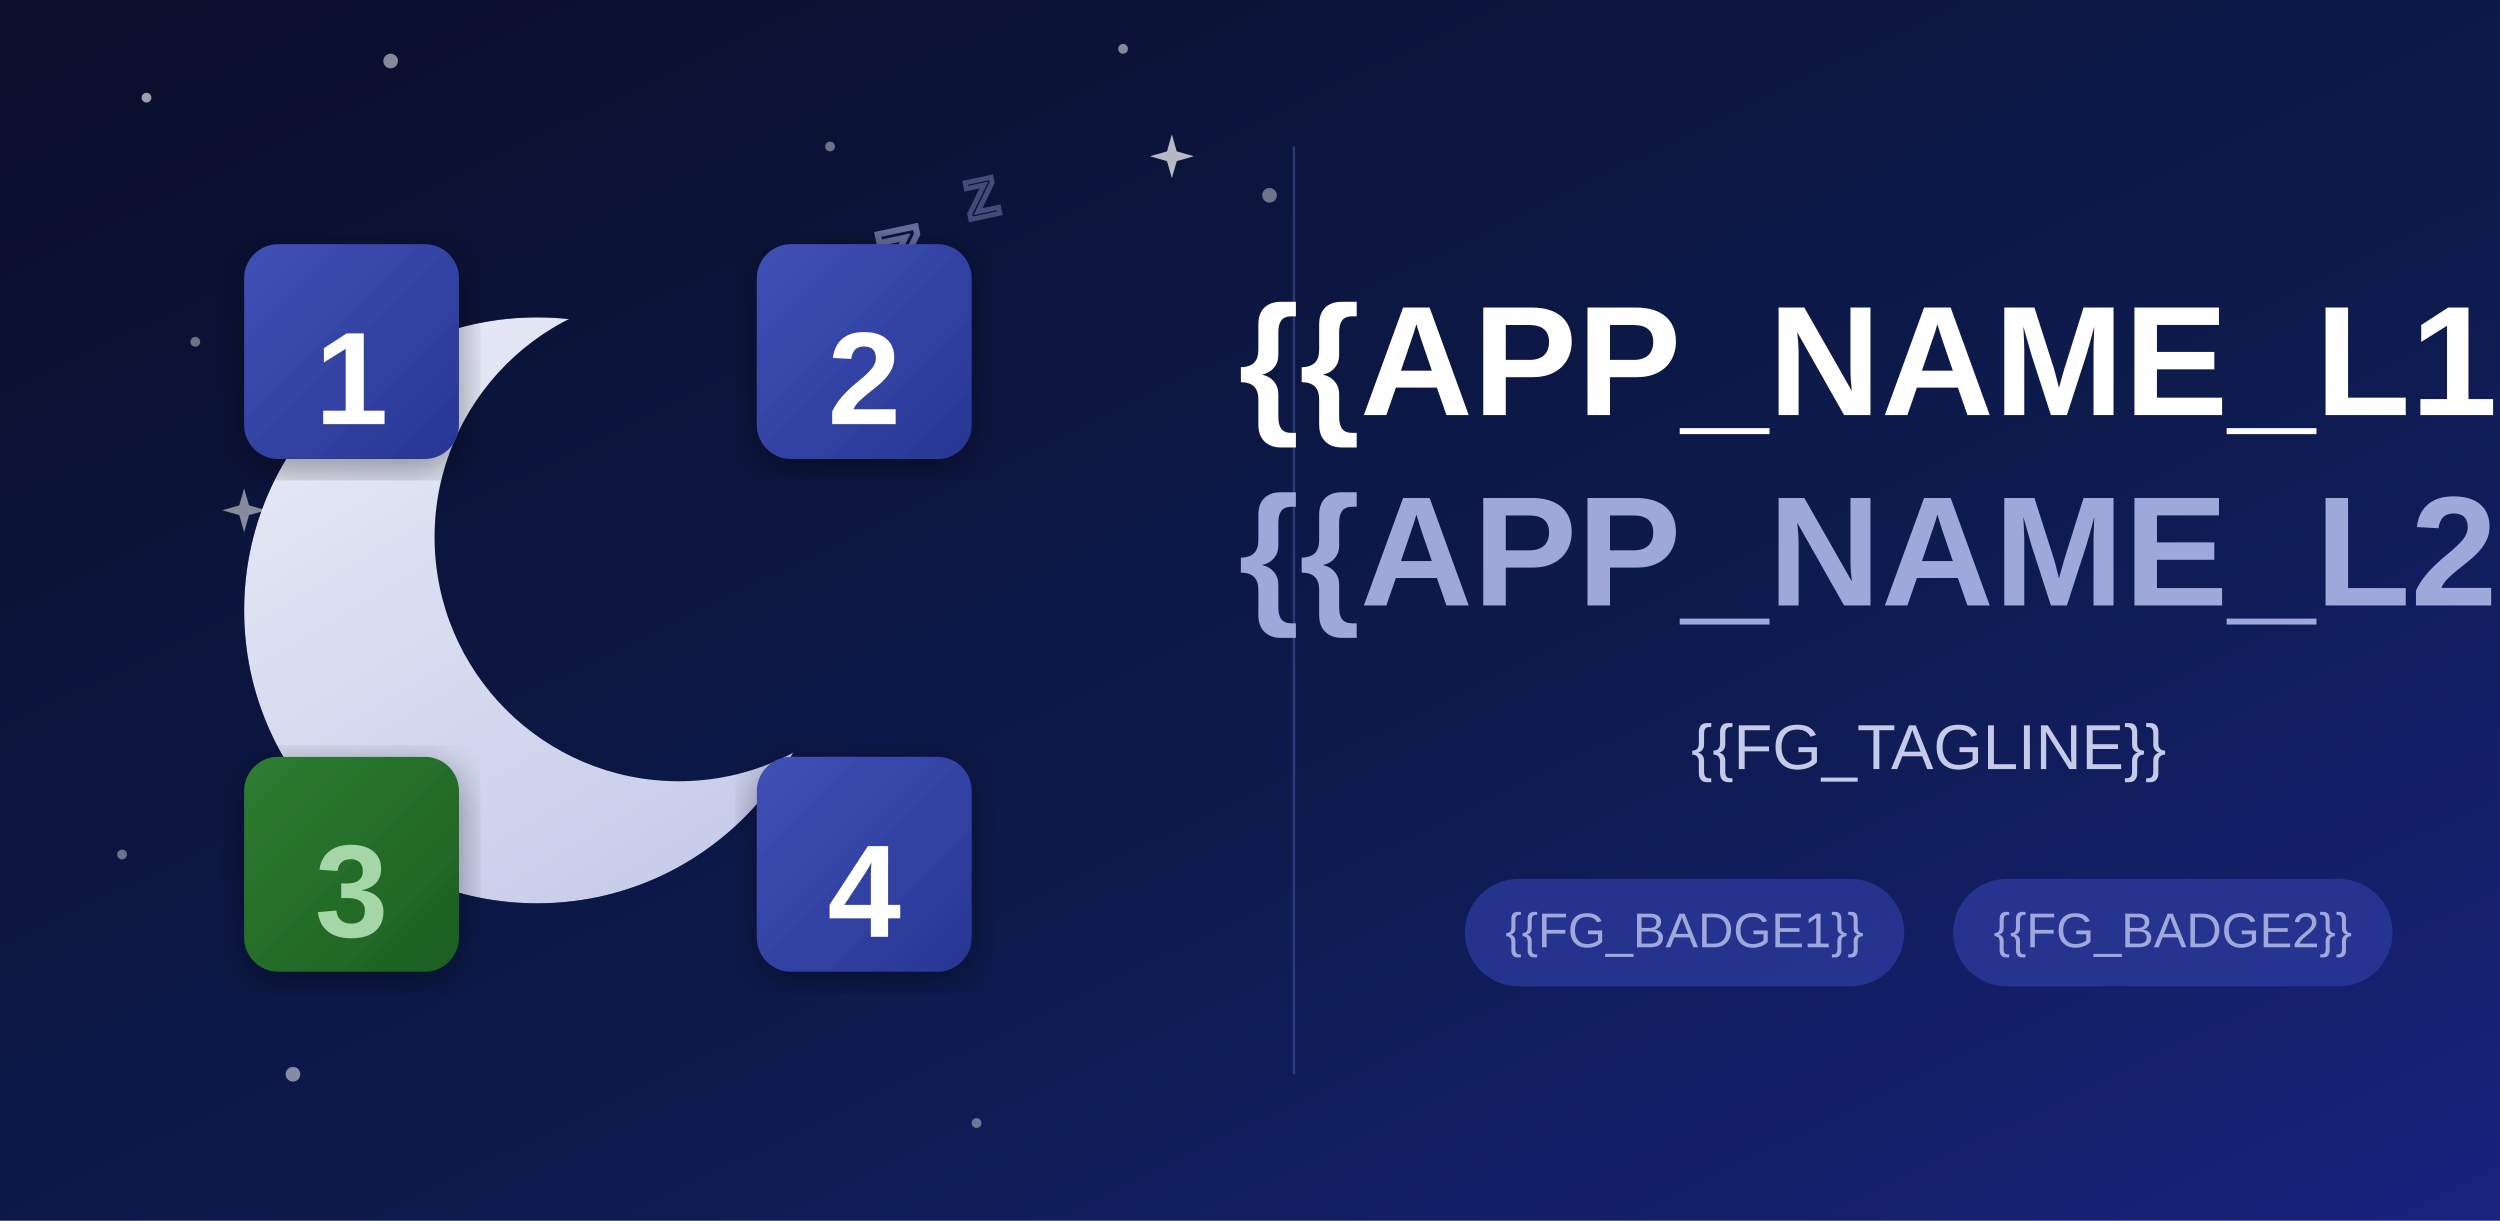
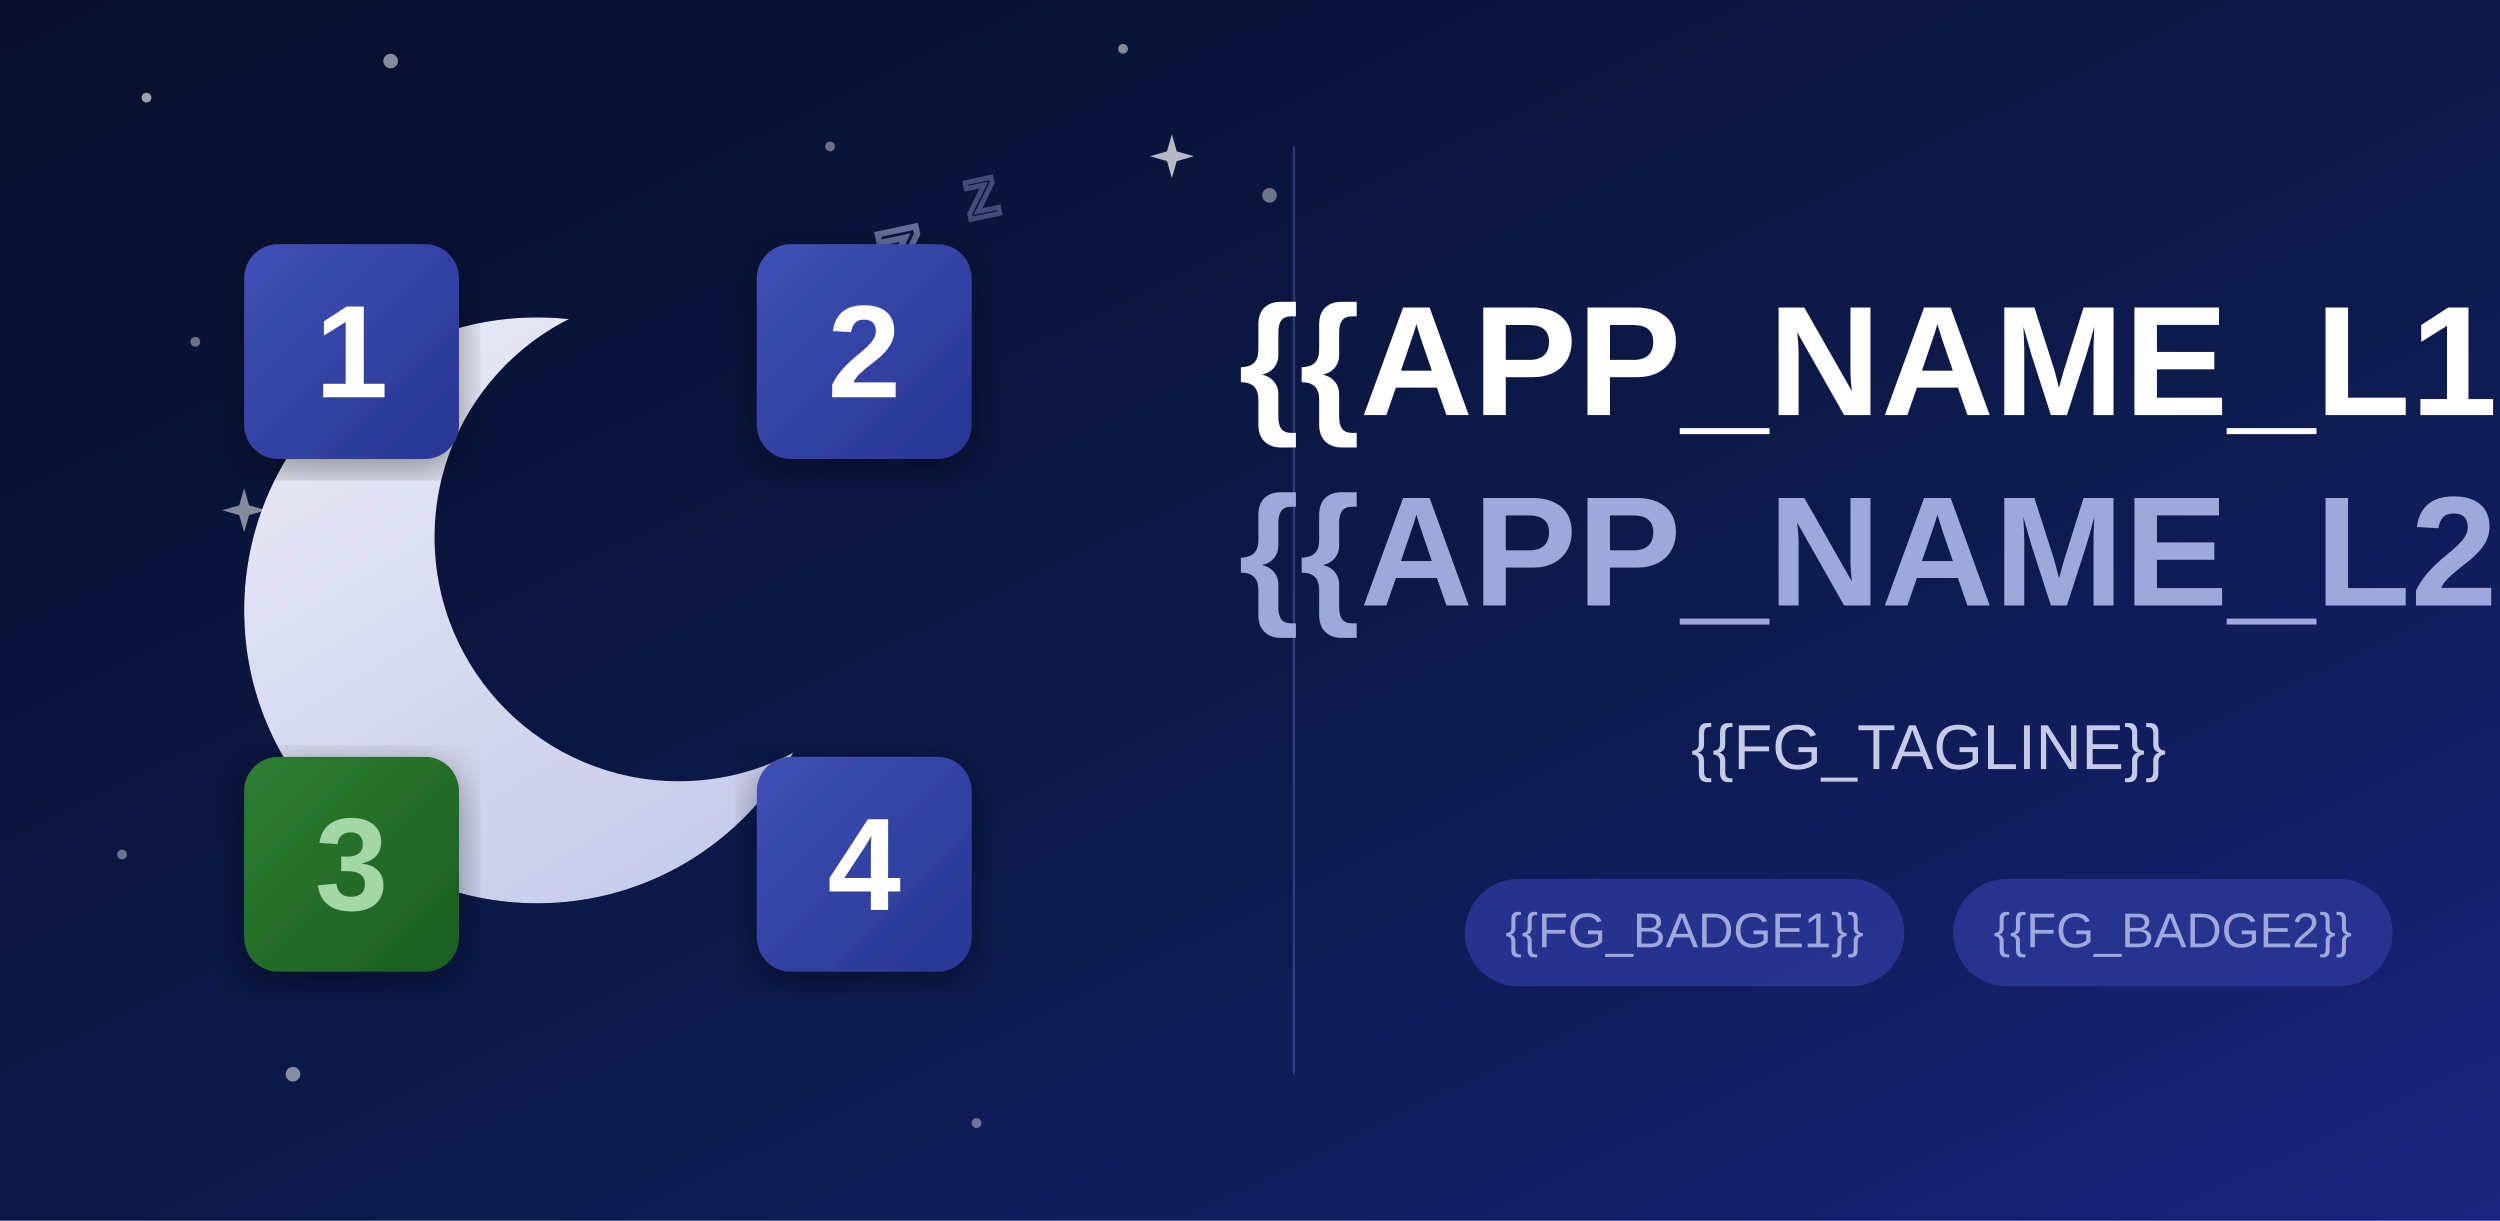
<svg xmlns="http://www.w3.org/2000/svg" viewBox="0 0 1024 500" width="1024" height="500">
  <defs>
    <linearGradient id="bg" x1="0%" y1="0%" x2="100%" y2="100%">
      <stop offset="0%" style="stop-color:#0a0e2a" />
      <stop offset="60%" style="stop-color:#0d1b4e" />
      <stop offset="100%" style="stop-color:#1a237e" />
    </linearGradient>
    <linearGradient id="panel" x1="0%" y1="0%" x2="100%" y2="100%">
      <stop offset="0%" style="stop-color:#3f51b5" />
      <stop offset="100%" style="stop-color:#283593" />
    </linearGradient>
    <linearGradient id="panelGreen" x1="0%" y1="0%" x2="100%" y2="100%">
      <stop offset="0%" style="stop-color:#2e7d32" />
      <stop offset="100%" style="stop-color:#1b5e20" />
    </linearGradient>
    <linearGradient id="moonGrad" x1="20%" y1="0%" x2="80%" y2="100%">
      <stop offset="0%" style="stop-color:#e8eaf6" />
      <stop offset="100%" style="stop-color:#c5cae9" />
    </linearGradient>
    <filter id="glow">
      <feGaussianBlur stdDeviation="8" result="blur" />
      <feMerge>
        <feMergeNode in="blur" />
        <feMergeNode in="SourceGraphic" />
      </feMerge>
    </filter>
    <filter id="shadow">
      <feDropShadow dx="0" dy="4" stdDeviation="8" flood-color="#000" flood-opacity="0.4" />
    </filter>
    <mask id="moon">
      <circle cx="220" cy="250" r="120" fill="white" />
      <circle cx="278" cy="220" r="100" fill="black" />
    </mask>
  </defs>
  <rect width="1024" height="500" fill="url(#bg)" />
  <circle cx="60" cy="40" r="2" fill="white" opacity="0.6" />
  <circle cx="160" cy="25" r="3" fill="white" opacity="0.5" />
  <circle cx="340" cy="60" r="2" fill="white" opacity="0.4" />
  <circle cx="460" cy="20" r="2" fill="white" opacity="0.5" />
  <circle cx="520" cy="80" r="3" fill="white" opacity="0.4" />
  <circle cx="80" cy="140" r="2" fill="white" opacity="0.4" />
  <circle cx="50" cy="350" r="2" fill="white" opacity="0.4" />
  <circle cx="120" cy="440" r="3" fill="white" opacity="0.5" />
  <circle cx="400" cy="460" r="2" fill="white" opacity="0.4" />
  <path d="M480 55 L482 62 L489 64 L482 66 L480 73 L478 66 L471 64 L478 62 Z" fill="white" opacity="0.7" />
  <path d="M100 200 L102 207 L109 209 L102 211 L100 218 L98 211 L91 209 L98 207 Z" fill="white" opacity="0.5" />
  <circle cx="220" cy="250" r="120" fill="url(#moonGrad)" mask="url(#moon)" filter="url(#glow)" />
  <text x="318" y="155" font-family="Arial, sans-serif" font-size="46" font-weight="900" fill="none" stroke="#9fa8da" stroke-width="3" transform="rotate(-12,318,155)" opacity="0.85">Z</text>
  <text x="362" y="118" font-family="Arial, sans-serif" font-size="32" font-weight="900" fill="none" stroke="#9fa8da" stroke-width="2.5" transform="rotate(-12,362,118)" opacity="0.60">Z</text>
  <text x="397" y="90" font-family="Arial, sans-serif" font-size="22" font-weight="900" fill="none" stroke="#9fa8da" stroke-width="2" transform="rotate(-12,397,90)" opacity="0.38">Z</text>
  <rect x="100" y="100" width="88" height="88" rx="14" fill="url(#panel)" filter="url(#shadow)" />
-   <text x="144" y="155" font-family="Arial, sans-serif" font-size="54" font-weight="900" fill="white" text-anchor="middle" dominant-baseline="central">1</text>
+   <text x="144" y="144" font-family="Arial, sans-serif" font-size="54" font-weight="900" fill="white" text-anchor="middle" dominant-baseline="central">1</text>
  <rect x="310" y="100" width="88" height="88" rx="14" fill="url(#panel)" filter="url(#shadow)" />
-   <text x="354" y="155" font-family="Arial, sans-serif" font-size="54" font-weight="900" fill="white" text-anchor="middle" dominant-baseline="central">2</text>
+   <text x="354" y="144" font-family="Arial, sans-serif" font-size="54" font-weight="900" fill="white" text-anchor="middle" dominant-baseline="central">2</text>
  <rect x="100" y="310" width="88" height="88" rx="14" fill="url(#panelGreen)" filter="url(#shadow)" />
-   <text x="144" y="365" font-family="Arial, sans-serif" font-size="54" font-weight="900" fill="#a5d6a7" text-anchor="middle" dominant-baseline="central">3</text>
+   <text x="144" y="354" font-family="Arial, sans-serif" font-size="54" font-weight="900" fill="#a5d6a7" text-anchor="middle" dominant-baseline="central">3</text>
  <rect x="310" y="310" width="88" height="88" rx="14" fill="url(#panel)" filter="url(#shadow)" />
-   <text x="354" y="365" font-family="Arial, sans-serif" font-size="54" font-weight="900" fill="white" text-anchor="middle" dominant-baseline="central">4</text>
+   <text x="354" y="354" font-family="Arial, sans-serif" font-size="54" font-weight="900" fill="white" text-anchor="middle" dominant-baseline="central">4</text>
  <line x1="530" y1="60" x2="530" y2="440" stroke="#5c6bc0" stroke-width="1" opacity="0.4" />
  <text x="790" y="170" font-family="'Arial Rounded MT Bold', Arial, sans-serif" font-size="64" font-weight="900" fill="white" text-anchor="middle">{{APP_NAME_L1}}</text>
  <text x="790" y="248" font-family="'Arial Rounded MT Bold', Arial, sans-serif" font-size="64" font-weight="900" fill="#9fa8da" text-anchor="middle">{{APP_NAME_L2}}</text>
  <text x="790" y="315" font-family="Arial, sans-serif" font-size="26" fill="#c5cae9" text-anchor="middle">{{FG_TAGLINE}}</text>
  <rect x="600" y="360" width="180" height="44" rx="22" fill="#283593" opacity="0.9" />
  <text x="690" y="388" font-family="Arial, sans-serif" font-size="20" fill="#9fa8da" text-anchor="middle">{{FG_BADGE1}}</text>
  <rect x="800" y="360" width="180" height="44" rx="22" fill="#283593" opacity="0.9" />
  <text x="890" y="388" font-family="Arial, sans-serif" font-size="20" fill="#9fa8da" text-anchor="middle">{{FG_BADGE2}}</text>
</svg>
